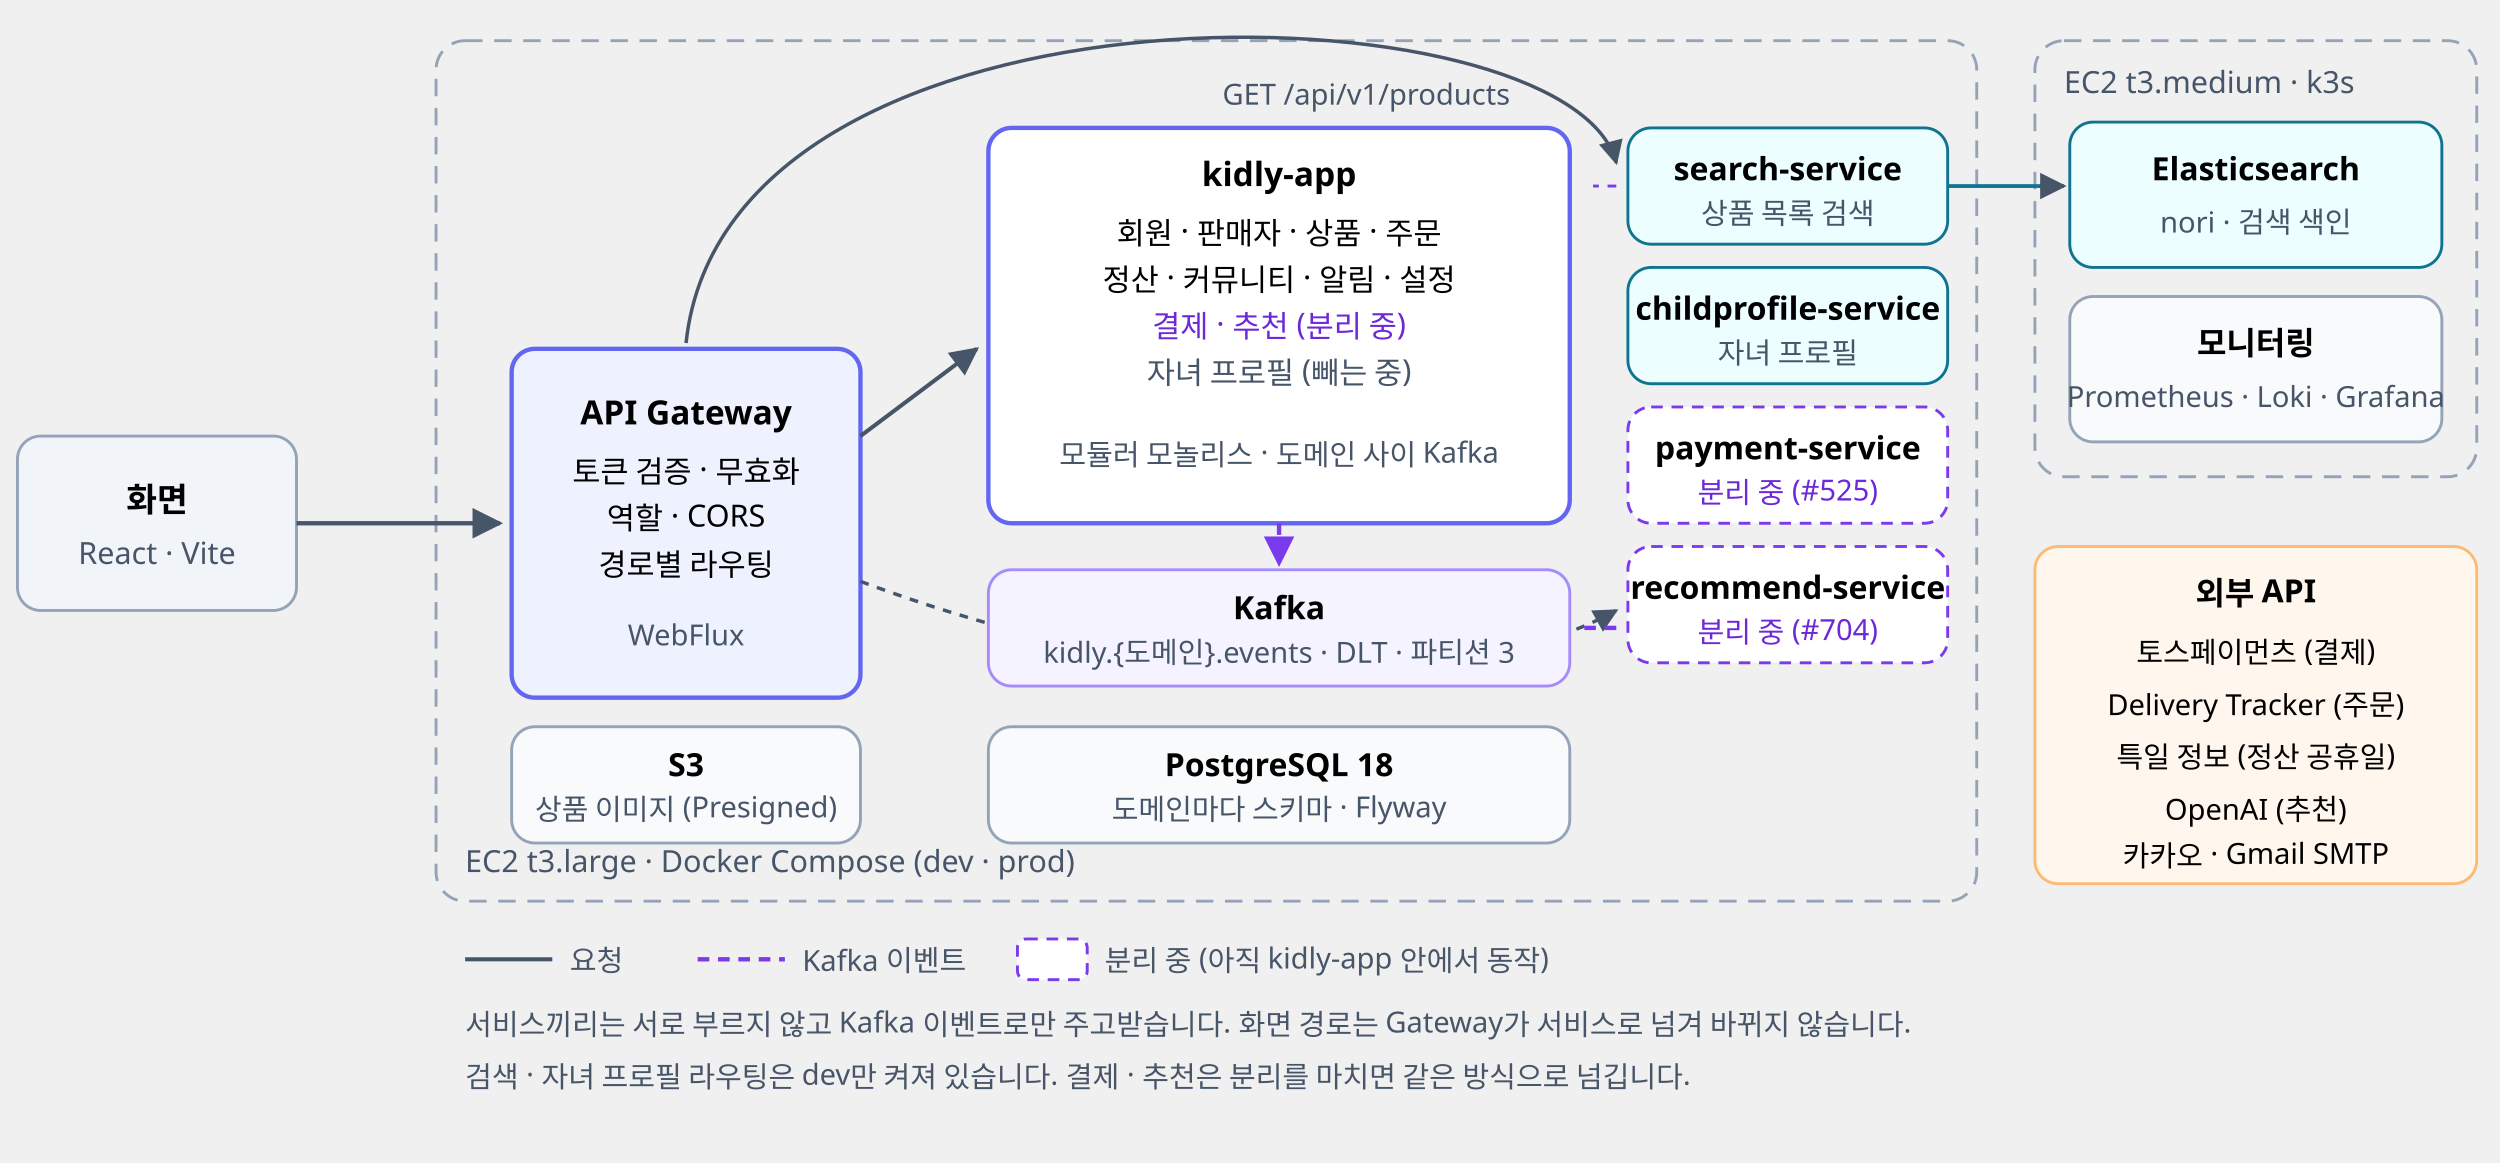
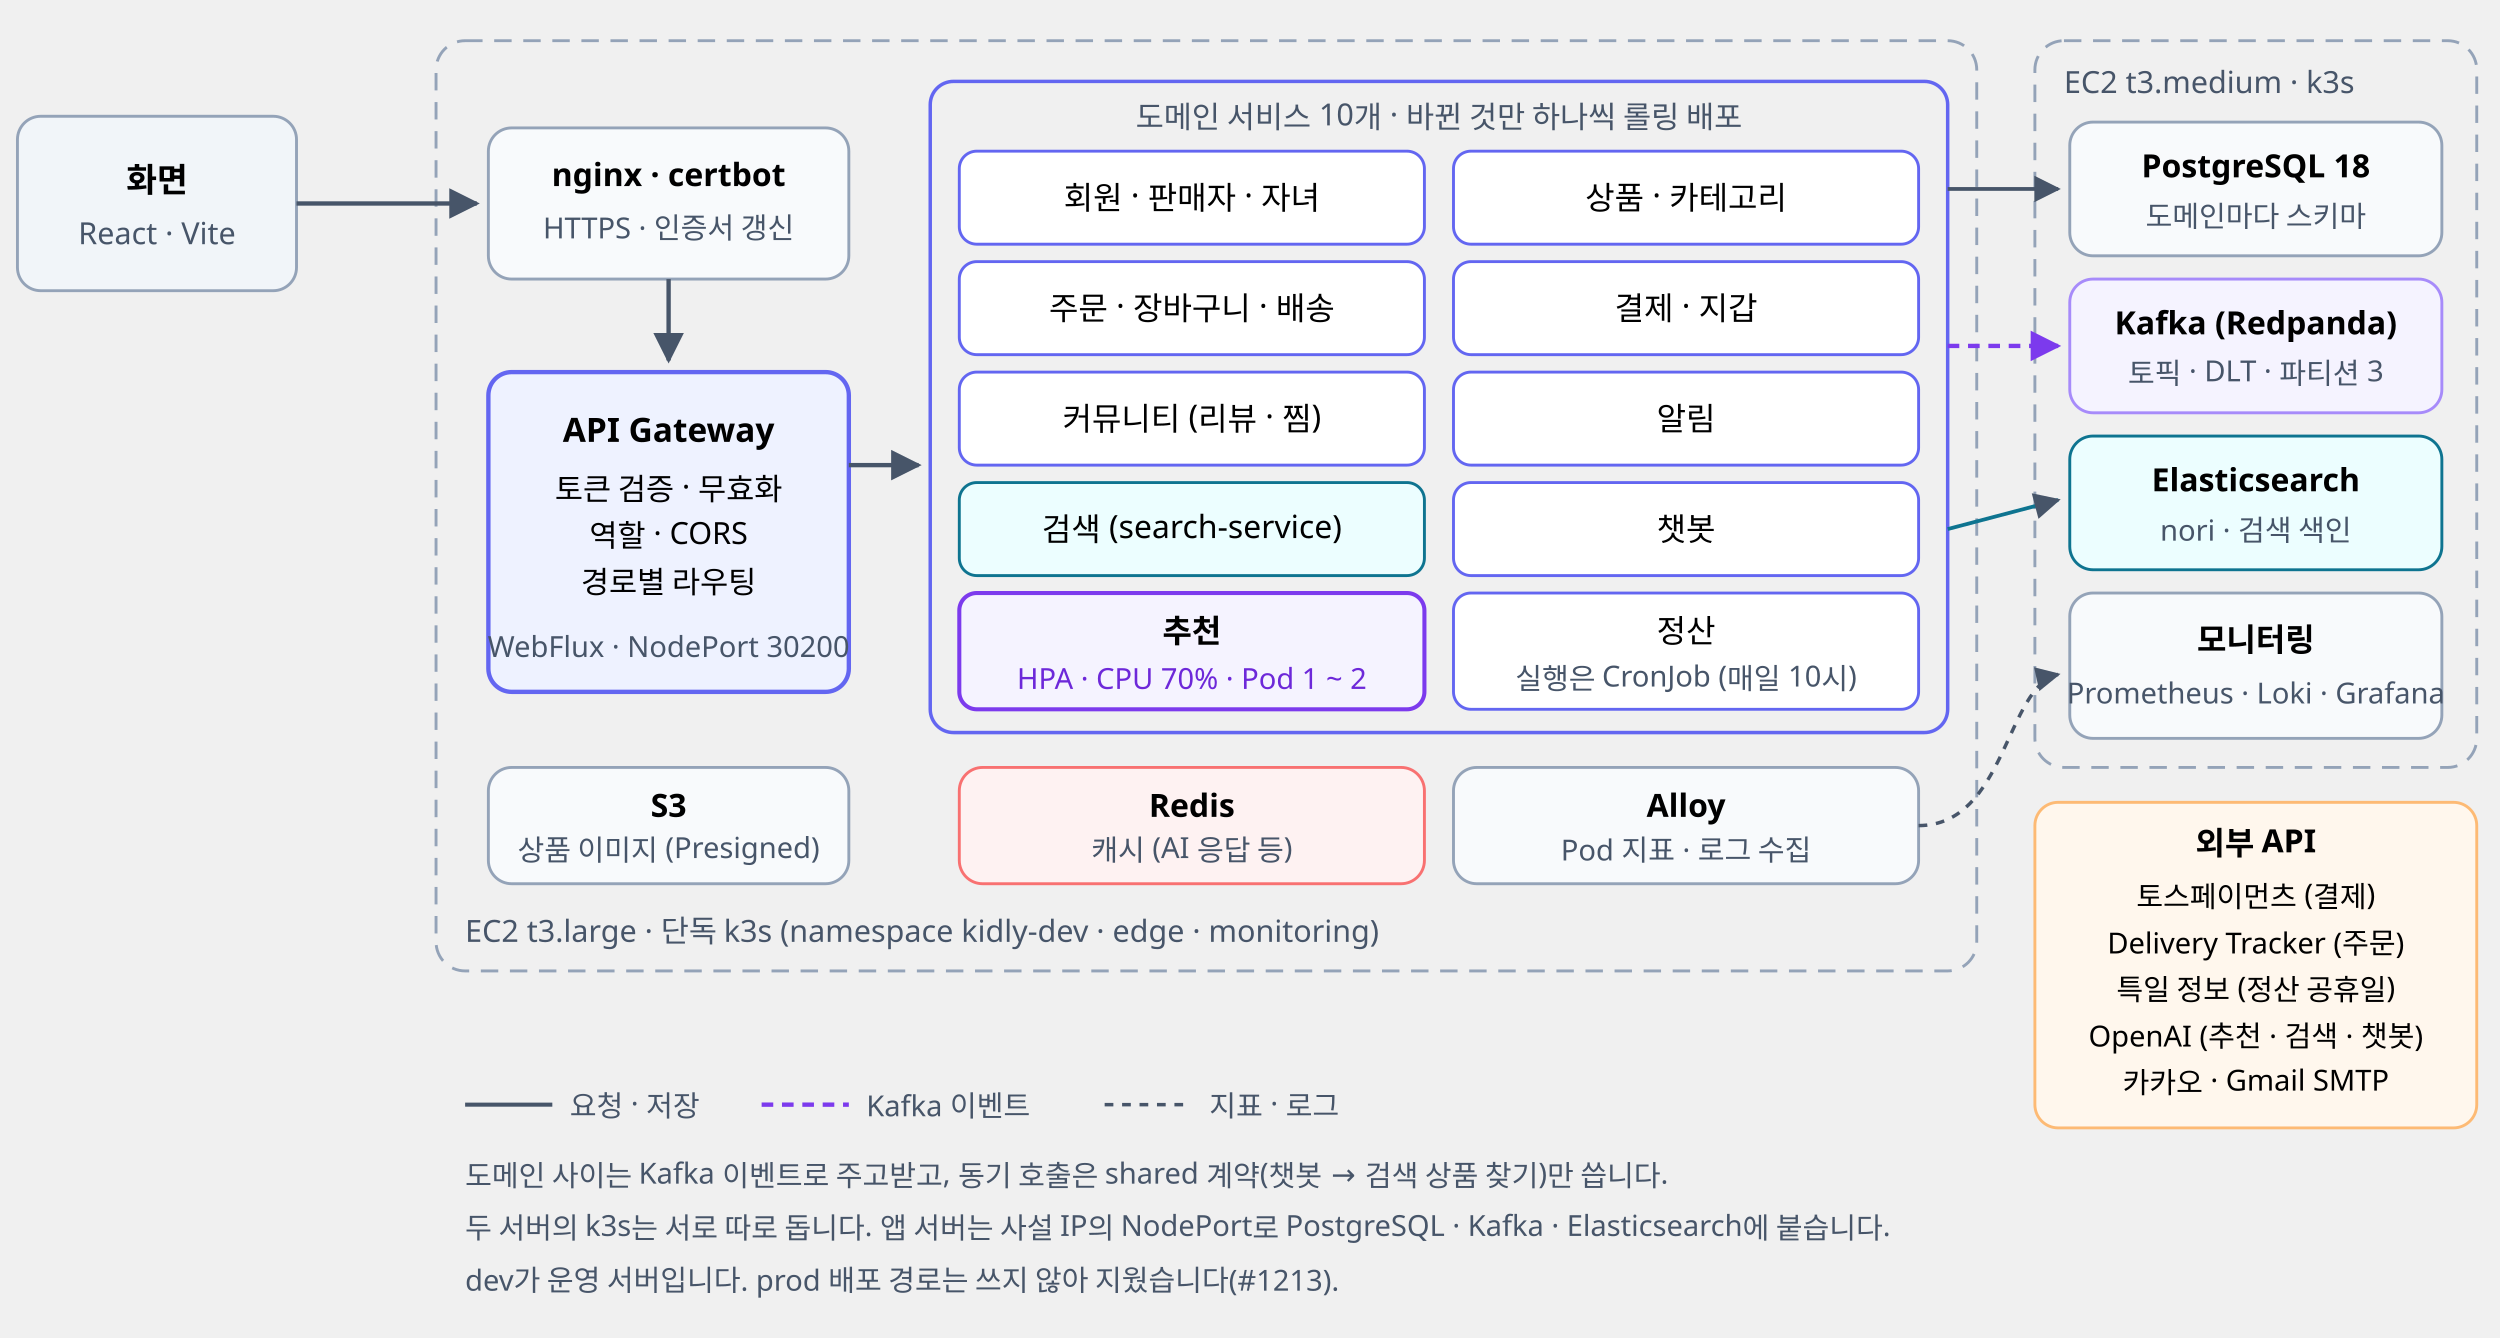
- <svg xmlns="http://www.w3.org/2000/svg" viewBox="0 0 860 400" width="860" height="400" font-family="Noto Sans KR, sans-serif" font-size="11.5">
+ <svg xmlns="http://www.w3.org/2000/svg" viewBox="0 0 860 460" width="860" height="460" font-family="Noto Sans KR, sans-serif" font-size="11.5">
  <defs>
    <marker id="g1" viewBox="0 0 10 10" refX="9" refY="5" markerWidth="7" markerHeight="7" orient="auto">
      <path d="M0,0 L10,5 L0,10 z" fill="#475569" />
    </marker>
    <marker id="g2" viewBox="0 0 10 10" refX="9" refY="5" markerWidth="7" markerHeight="7" orient="auto">
      <path d="M0,0 L10,5 L0,10 z" fill="#7c3aed" />
    </marker>
  </defs>
-   <rect x="6" y="150" width="96" height="60" rx="8" fill="#f1f5f9" stroke="#94a3b8" />
-   <text x="54" y="176" text-anchor="middle" font-weight="700">화면</text>
-   <text x="54" y="194" text-anchor="middle" font-size="10.5" fill="#475569">React · Vite</text>
-   <rect x="150" y="14" width="530" height="296" rx="10" fill="none" stroke="#94a3b8" stroke-dasharray="6 4" />
-   <text x="160" y="300" font-size="10.5" fill="#475569">EC2 t3.large · Docker Compose (dev · prod)</text>
-   <line x1="102" y1="180" x2="172" y2="180" stroke="#475569" stroke-width="1.5" marker-end="url(#g1)" />
-   <rect x="176" y="120" width="120" height="120" rx="8" fill="#eef2ff" stroke="#6366f1" stroke-width="1.5" />
-   <text x="236" y="146" text-anchor="middle" font-weight="700">API Gateway</text>
-   <text x="236" y="166" text-anchor="middle" font-size="10.5">토큰 검증 · 무효화</text>
-   <text x="236" y="182" text-anchor="middle" font-size="10.5">역할 · CORS</text>
-   <text x="236" y="198" text-anchor="middle" font-size="10.5">경로별 라우팅</text>
-   <text x="236" y="222" text-anchor="middle" font-size="10" fill="#475569">WebFlux</text>
-   <rect x="340" y="44" width="200" height="136" rx="8" fill="#fff" stroke="#6366f1" stroke-width="1.5" />
-   <text x="440" y="64" text-anchor="middle" font-weight="700">kidly-app</text>
-   <text x="440" y="84" text-anchor="middle" font-size="10.5">회원 · 판매자 · 상품 · 주문</text>
-   <text x="440" y="100" text-anchor="middle" font-size="10.5">정산 · 커뮤니티 · 알림 · 설정</text>
-   <text x="440" y="116" text-anchor="middle" font-size="10.5" fill="#6d28d9">결제 · 추천 (분리 중)</text>
-   <text x="440" y="132" text-anchor="middle" font-size="10.5" fill="#475569">자녀 프로필 (빼는 중)</text>
-   <text x="440" y="160" text-anchor="middle" font-size="10" fill="#475569">모듈러 모놀리스 · 도메인 사이 Kafka</text>
-   <rect x="560" y="44" width="110" height="40" rx="8" fill="#ecfeff" stroke="#0e7490" />
-   <text x="615" y="62" text-anchor="middle" font-weight="700" font-size="11">search-service</text>
-   <text x="615" y="77" text-anchor="middle" font-size="10" fill="#475569">상품 목록 검색</text>
-   <rect x="560" y="92" width="110" height="40" rx="8" fill="#ecfeff" stroke="#0e7490" />
-   <text x="615" y="110" text-anchor="middle" font-weight="700" font-size="11">childprofile-service</text>
-   <text x="615" y="125" text-anchor="middle" font-size="10" fill="#475569">자녀 프로필</text>
-   <rect x="560" y="140" width="110" height="40" rx="8" fill="#fff" stroke="#7c3aed" stroke-dasharray="4 3" />
-   <text x="615" y="158" text-anchor="middle" font-weight="700" font-size="11">payment-service</text>
-   <text x="615" y="173" text-anchor="middle" font-size="10" fill="#6d28d9">분리 중 (#525)</text>
-   <rect x="560" y="188" width="110" height="40" rx="8" fill="#fff" stroke="#7c3aed" stroke-dasharray="4 3" />
-   <text x="615" y="206" text-anchor="middle" font-weight="700" font-size="11">recommend-service</text>
-   <text x="615" y="221" text-anchor="middle" font-size="10" fill="#6d28d9">분리 중 (#704)</text>
-   <line x1="296" y1="150" x2="336" y2="120" stroke="#475569" stroke-width="1.4" marker-end="url(#g1)" />
-   <path d="M236 118 C 250 -14, 540 -6, 556 56" fill="none" stroke="#475569" stroke-width="1.2" marker-end="url(#g1)" />
-   <text x="470" y="36" text-anchor="middle" font-size="10" fill="#475569">GET /api/v1/products</text>
-   <path d="M296 200 C 430 250, 520 230, 556 210" fill="none" stroke="#475569" stroke-width="1.2" stroke-dasharray="3 3" marker-end="url(#g1)" />
-   <rect x="340" y="196" width="200" height="40" rx="8" fill="#f5f3ff" stroke="#a78bfa" />
-   <text x="440" y="213" text-anchor="middle" font-weight="700" font-size="11">Kafka</text>
-   <text x="440" y="228" text-anchor="middle" font-size="10" fill="#475569">kidly.{도메인}.events · DLT · 파티션 3</text>
-   <line x1="440" y1="180" x2="440" y2="194" stroke="#7c3aed" stroke-width="1.5" stroke-dasharray="4 3" marker-end="url(#g2)" />
-   <line x1="556" y1="216" x2="542" y2="216" stroke="#7c3aed" stroke-width="1.5" stroke-dasharray="4 3" />
-   <line x1="556" y1="64" x2="548" y2="64" stroke="#7c3aed" stroke-width="1" stroke-dasharray="3 3" />
-   <rect x="340" y="250" width="200" height="40" rx="8" fill="#f8fafc" stroke="#94a3b8" />
-   <text x="440" y="267" text-anchor="middle" font-weight="700" font-size="11">PostgreSQL 18</text>
-   <text x="440" y="282" text-anchor="middle" font-size="10" fill="#475569">도메인마다 스키마 · Flyway</text>
-   <rect x="176" y="250" width="120" height="40" rx="8" fill="#f8fafc" stroke="#94a3b8" />
-   <text x="236" y="267" text-anchor="middle" font-weight="700" font-size="11">S3</text>
-   <text x="236" y="282" text-anchor="middle" font-size="10" fill="#475569">상품 이미지 (Presigned)</text>
-   <rect x="700" y="14" width="152" height="150" rx="10" fill="none" stroke="#94a3b8" stroke-dasharray="6 4" />
+   <rect x="6" y="40" width="96" height="60" rx="8" fill="#f1f5f9" stroke="#94a3b8" />
+   <text x="54" y="66" text-anchor="middle" font-weight="700">화면</text>
+   <text x="54" y="84" text-anchor="middle" font-size="10.5" fill="#475569">React · Vite</text>
+   <rect x="150" y="14" width="530" height="320" rx="10" fill="none" stroke="#94a3b8" stroke-dasharray="6 4" />
+   <text x="160" y="324" font-size="10.5" fill="#475569">EC2 t3.large · 단독 k3s (namespace kidly-dev · edge · monitoring)</text>
+   <line x1="102" y1="70" x2="164" y2="70" stroke="#475569" stroke-width="1.5" marker-end="url(#g1)" />
+   <rect x="168" y="44" width="124" height="52" rx="8" fill="#f8fafc" stroke="#94a3b8" />
+   <text x="230" y="64" text-anchor="middle" font-weight="700" font-size="11">nginx · certbot</text>
+   <text x="230" y="82" text-anchor="middle" font-size="10" fill="#475569">HTTPS · 인증서 갱신</text>
+   <line x1="230" y1="96" x2="230" y2="124" stroke="#475569" stroke-width="1.5" marker-end="url(#g1)" />
+   <rect x="168" y="128" width="124" height="110" rx="8" fill="#eef2ff" stroke="#6366f1" stroke-width="1.5" />
+   <text x="230" y="152" text-anchor="middle" font-weight="700">API Gateway</text>
+   <text x="230" y="172" text-anchor="middle" font-size="10.5">토큰 검증 · 무효화</text>
+   <text x="230" y="188" text-anchor="middle" font-size="10.5">역할 · CORS</text>
+   <text x="230" y="204" text-anchor="middle" font-size="10.5">경로별 라우팅</text>
+   <text x="230" y="226" text-anchor="middle" font-size="10" fill="#475569">WebFlux · NodePort 30200</text>
+   <line x1="292" y1="160" x2="316" y2="160" stroke="#475569" stroke-width="1.5" marker-end="url(#g1)" />
+   <rect x="320" y="28" width="350" height="224" rx="8" fill="none" stroke="#6366f1" stroke-width="1.2" />
+   <text x="495" y="44" text-anchor="middle" font-size="10.5" fill="#475569">도메인 서비스 10개 · 바뀐 것만 하나씩 롤링 배포</text>
+   <g font-size="11">
+     <rect x="330" y="52" width="160" height="32" rx="6" fill="#fff" stroke="#6366f1" />
+     <text x="410" y="72" text-anchor="middle">회원 · 판매자 · 자녀</text>
+     <rect x="500" y="52" width="160" height="32" rx="6" fill="#fff" stroke="#6366f1" />
+     <text x="580" y="72" text-anchor="middle">상품 · 카테고리</text>
+     <rect x="330" y="90" width="160" height="32" rx="6" fill="#fff" stroke="#6366f1" />
+     <text x="410" y="110" text-anchor="middle">주문 · 장바구니 · 배송</text>
+     <rect x="500" y="90" width="160" height="32" rx="6" fill="#fff" stroke="#6366f1" />
+     <text x="580" y="110" text-anchor="middle">결제 · 지갑</text>
+     <rect x="330" y="128" width="160" height="32" rx="6" fill="#fff" stroke="#6366f1" />
+     <text x="410" y="148" text-anchor="middle">커뮤니티 (리뷰 · 찜)</text>
+     <rect x="500" y="128" width="160" height="32" rx="6" fill="#fff" stroke="#6366f1" />
+     <text x="580" y="148" text-anchor="middle">알림</text>
+     <rect x="330" y="166" width="160" height="32" rx="6" fill="#ecfeff" stroke="#0e7490" />
+     <text x="410" y="186" text-anchor="middle">검색 (search-service)</text>
+     <rect x="500" y="166" width="160" height="32" rx="6" fill="#fff" stroke="#6366f1" />
+     <text x="580" y="186" text-anchor="middle">챗봇</text>
+     <rect x="330" y="204" width="160" height="40" rx="6" fill="#f5f3ff" stroke="#7c3aed" stroke-width="1.4" />
+     <text x="410" y="221" text-anchor="middle" font-weight="700">추천</text>
+     <text x="410" y="237" text-anchor="middle" font-size="10" fill="#6d28d9">HPA · CPU 70% · Pod 1 ~ 2</text>
+     <rect x="500" y="204" width="160" height="40" rx="6" fill="#fff" stroke="#6366f1" />
+     <text x="580" y="221" text-anchor="middle">정산</text>
+     <text x="580" y="237" text-anchor="middle" font-size="10" fill="#475569">실행은 CronJob (매일 10시)</text>
+   </g>
+   <rect x="330" y="264" width="160" height="40" rx="8" fill="#fef2f2" stroke="#f87171" />
+   <text x="410" y="281" text-anchor="middle" font-weight="700" font-size="11">Redis</text>
+   <text x="410" y="296" text-anchor="middle" font-size="10" fill="#475569">캐시 (AI 응답 등)</text>
+   <rect x="500" y="264" width="160" height="40" rx="8" fill="#f8fafc" stroke="#94a3b8" />
+   <text x="580" y="281" text-anchor="middle" font-weight="700" font-size="11">Alloy</text>
+   <text x="580" y="296" text-anchor="middle" font-size="10" fill="#475569">Pod 지표 · 로그 수집</text>
+   <rect x="168" y="264" width="124" height="40" rx="8" fill="#f8fafc" stroke="#94a3b8" />
+   <text x="230" y="281" text-anchor="middle" font-weight="700" font-size="11">S3</text>
+   <text x="230" y="296" text-anchor="middle" font-size="10" fill="#475569">상품 이미지 (Presigned)</text>
+   <rect x="700" y="14" width="152" height="250" rx="10" fill="none" stroke="#94a3b8" stroke-dasharray="6 4" />
  <text x="710" y="32" font-size="10.5" fill="#475569">EC2 t3.medium · k3s</text>
-   <rect x="712" y="42" width="128" height="50" rx="8" fill="#ecfeff" stroke="#0e7490" />
-   <text x="776" y="62" text-anchor="middle" font-weight="700" font-size="11">Elasticsearch</text>
-   <text x="776" y="80" text-anchor="middle" font-size="10" fill="#475569">nori · 검색 색인</text>
-   <rect x="712" y="102" width="128" height="50" rx="8" fill="#f8fafc" stroke="#94a3b8" />
-   <text x="776" y="122" text-anchor="middle" font-weight="700" font-size="11">모니터링</text>
-   <text x="776" y="140" text-anchor="middle" font-size="10" fill="#475569">Prometheus · Loki · Grafana</text>
-   <line x1="670" y1="64" x2="710" y2="64" stroke="#0e7490" stroke-width="1.3" marker-end="url(#g1)" />
-   <rect x="700" y="188" width="152" height="116" rx="8" fill="#fff7ed" stroke="#fdba74" />
-   <text x="776" y="208" text-anchor="middle" font-weight="700" font-size="11">외부 API</text>
-   <text x="776" y="228" text-anchor="middle" font-size="10">토스페이먼츠 (결제)</text>
-   <text x="776" y="246" text-anchor="middle" font-size="10">Delivery Tracker (주문)</text>
-   <text x="776" y="264" text-anchor="middle" font-size="10">특일 정보 (정산 공휴일)</text>
-   <text x="776" y="282" text-anchor="middle" font-size="10">OpenAI (추천)</text>
-   <text x="776" y="298" text-anchor="middle" font-size="10">카카오 · Gmail SMTP</text>
+   <rect x="712" y="42" width="128" height="46" rx="8" fill="#f8fafc" stroke="#94a3b8" />
+   <text x="776" y="61" text-anchor="middle" font-weight="700" font-size="11">PostgreSQL 18</text>
+   <text x="776" y="78" text-anchor="middle" font-size="10" fill="#475569">도메인마다 스키마</text>
+   <rect x="712" y="96" width="128" height="46" rx="8" fill="#f5f3ff" stroke="#a78bfa" />
+   <text x="776" y="115" text-anchor="middle" font-weight="700" font-size="11">Kafka (Redpanda)</text>
+   <text x="776" y="132" text-anchor="middle" font-size="10" fill="#475569">토픽 · DLT · 파티션 3</text>
+   <rect x="712" y="150" width="128" height="46" rx="8" fill="#ecfeff" stroke="#0e7490" />
+   <text x="776" y="169" text-anchor="middle" font-weight="700" font-size="11">Elasticsearch</text>
+   <text x="776" y="186" text-anchor="middle" font-size="10" fill="#475569">nori · 검색 색인</text>
+   <rect x="712" y="204" width="128" height="50" rx="8" fill="#f8fafc" stroke="#94a3b8" />
+   <text x="776" y="224" text-anchor="middle" font-weight="700" font-size="11">모니터링</text>
+   <text x="776" y="242" text-anchor="middle" font-size="10" fill="#475569">Prometheus · Loki · Grafana</text>
+   <line x1="670" y1="65" x2="708" y2="65" stroke="#475569" stroke-width="1.3" marker-end="url(#g1)" />
+   <line x1="670" y1="119" x2="708" y2="119" stroke="#7c3aed" stroke-width="1.5" stroke-dasharray="4 3" marker-end="url(#g2)" />
+   <line x1="670" y1="182" x2="708" y2="172" stroke="#0e7490" stroke-width="1.3" marker-end="url(#g1)" />
+   <path d="M660 284 C 690 284, 690 236, 708 232" fill="none" stroke="#475569" stroke-width="1.2" stroke-dasharray="3 3" marker-end="url(#g1)" />
+   <rect x="700" y="276" width="152" height="112" rx="8" fill="#fff7ed" stroke="#fdba74" />
+   <text x="776" y="294" text-anchor="middle" font-weight="700" font-size="11">외부 API</text>
+   <text x="776" y="312" text-anchor="middle" font-size="10">토스페이먼츠 (결제)</text>
+   <text x="776" y="328" text-anchor="middle" font-size="10">Delivery Tracker (주문)</text>
+   <text x="776" y="344" text-anchor="middle" font-size="10">특일 정보 (정산 공휴일)</text>
+   <text x="776" y="360" text-anchor="middle" font-size="10">OpenAI (추천 · 검색 · 챗봇)</text>
+   <text x="776" y="376" text-anchor="middle" font-size="10">카카오 · Gmail SMTP</text>
  <g font-size="10" fill="#475569">
-     <line x1="160" y1="330" x2="190" y2="330" stroke="#475569" stroke-width="1.4" />
-     <text x="196" y="334">요청</text>
-     <line x1="240" y1="330" x2="270" y2="330" stroke="#7c3aed" stroke-width="1.5" stroke-dasharray="4 3" />
-     <text x="276" y="334">Kafka 이벤트</text>
-     <rect x="350" y="323" width="24" height="14" rx="3" fill="#fff" stroke="#7c3aed" stroke-dasharray="4 3" />
-     <text x="380" y="334">분리 중 (아직 kidly-app 안에서 동작)</text>
-     <text x="160" y="356">서비스끼리는 서로 부르지 않고 Kafka 이벤트로만 주고받습니다. 화면 경로는 Gateway가 서비스로 넘겨 바뀌지 않습니다.</text>
-     <text x="160" y="374">검색 · 자녀 프로필 라우팅은 dev만 켜져 있습니다. 결제 · 추천은 분리를 마치면 같은 방식으로 넘깁니다.</text>
+     <line x1="160" y1="380" x2="190" y2="380" stroke="#475569" stroke-width="1.4" />
+     <text x="196" y="384">요청 · 저장</text>
+     <line x1="262" y1="380" x2="292" y2="380" stroke="#7c3aed" stroke-width="1.5" stroke-dasharray="4 3" />
+     <text x="298" y="384">Kafka 이벤트</text>
+     <line x1="380" y1="380" x2="410" y2="380" stroke="#475569" stroke-width="1.2" stroke-dasharray="3 3" />
+     <text x="416" y="384">지표 · 로그</text>
+     <text x="160" y="408">도메인 사이는 Kafka 이벤트로 주고받고, 동기 호출은 shared 계약(챗봇 → 검색 상품 찾기)만 씁니다.</text>
+     <text x="160" y="426">두 서버의 k3s는 서로 따로 돕니다. 앱 서버는 사설 IP의 NodePort로 PostgreSQL · Kafka · Elasticsearch에 붙습니다.</text>
+     <text x="160" y="444">dev가 운영 서버입니다. prod 배포 경로는 쓰지 않아 지웠습니다(#1213).</text>
  </g>
</svg>
